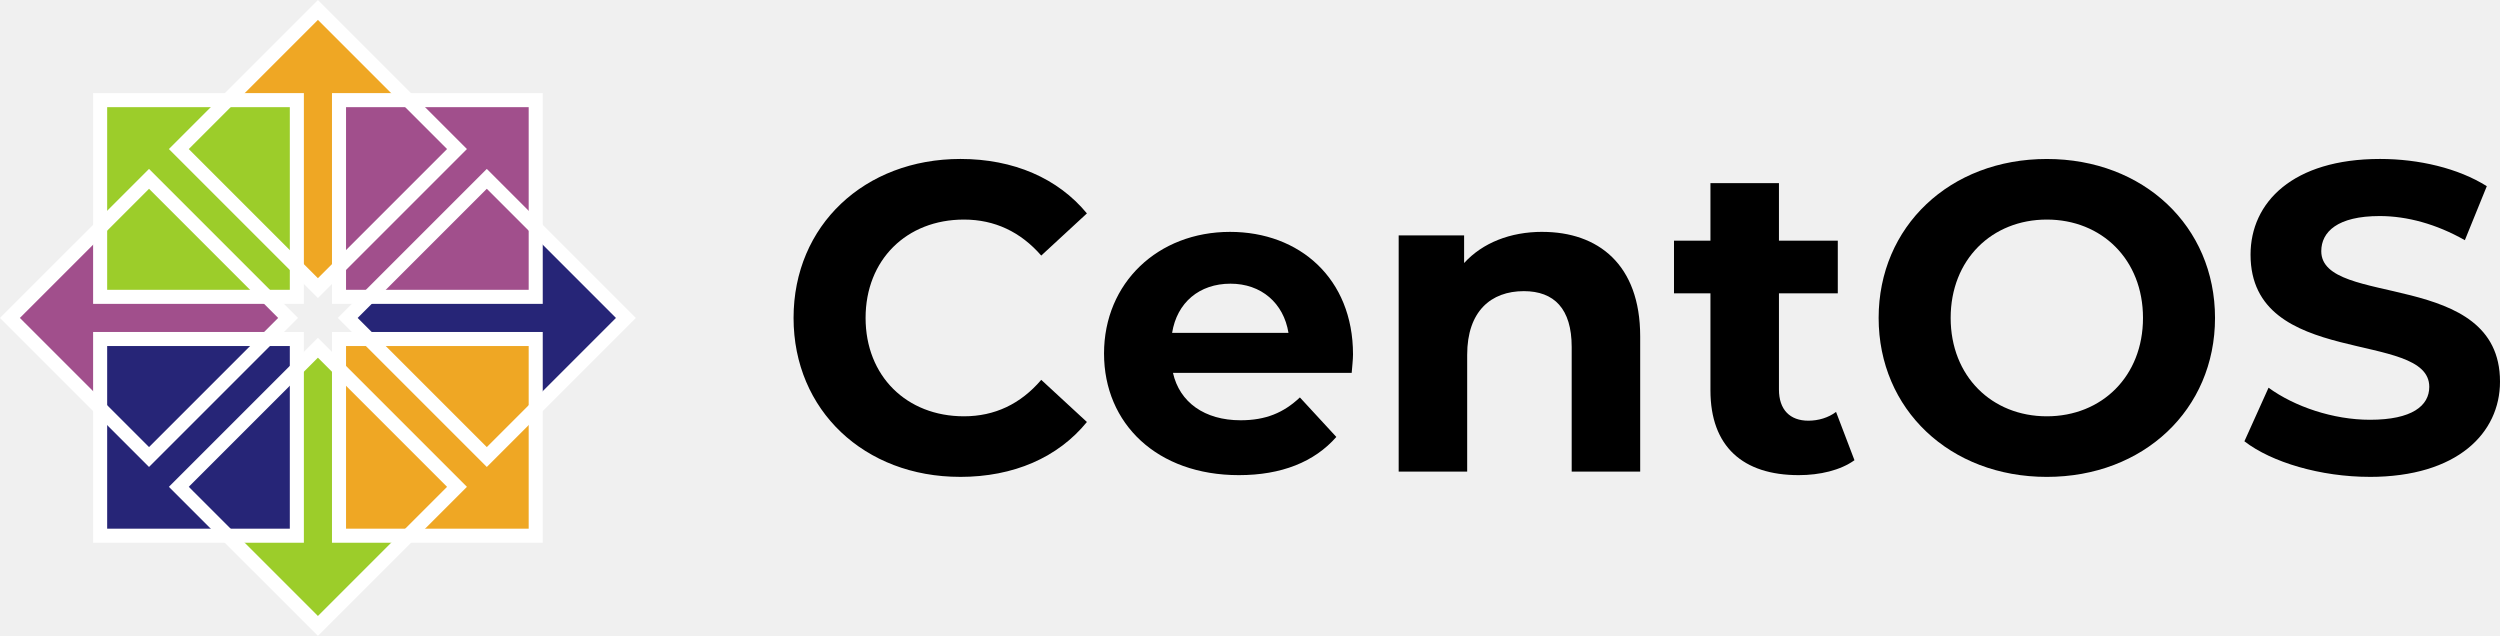
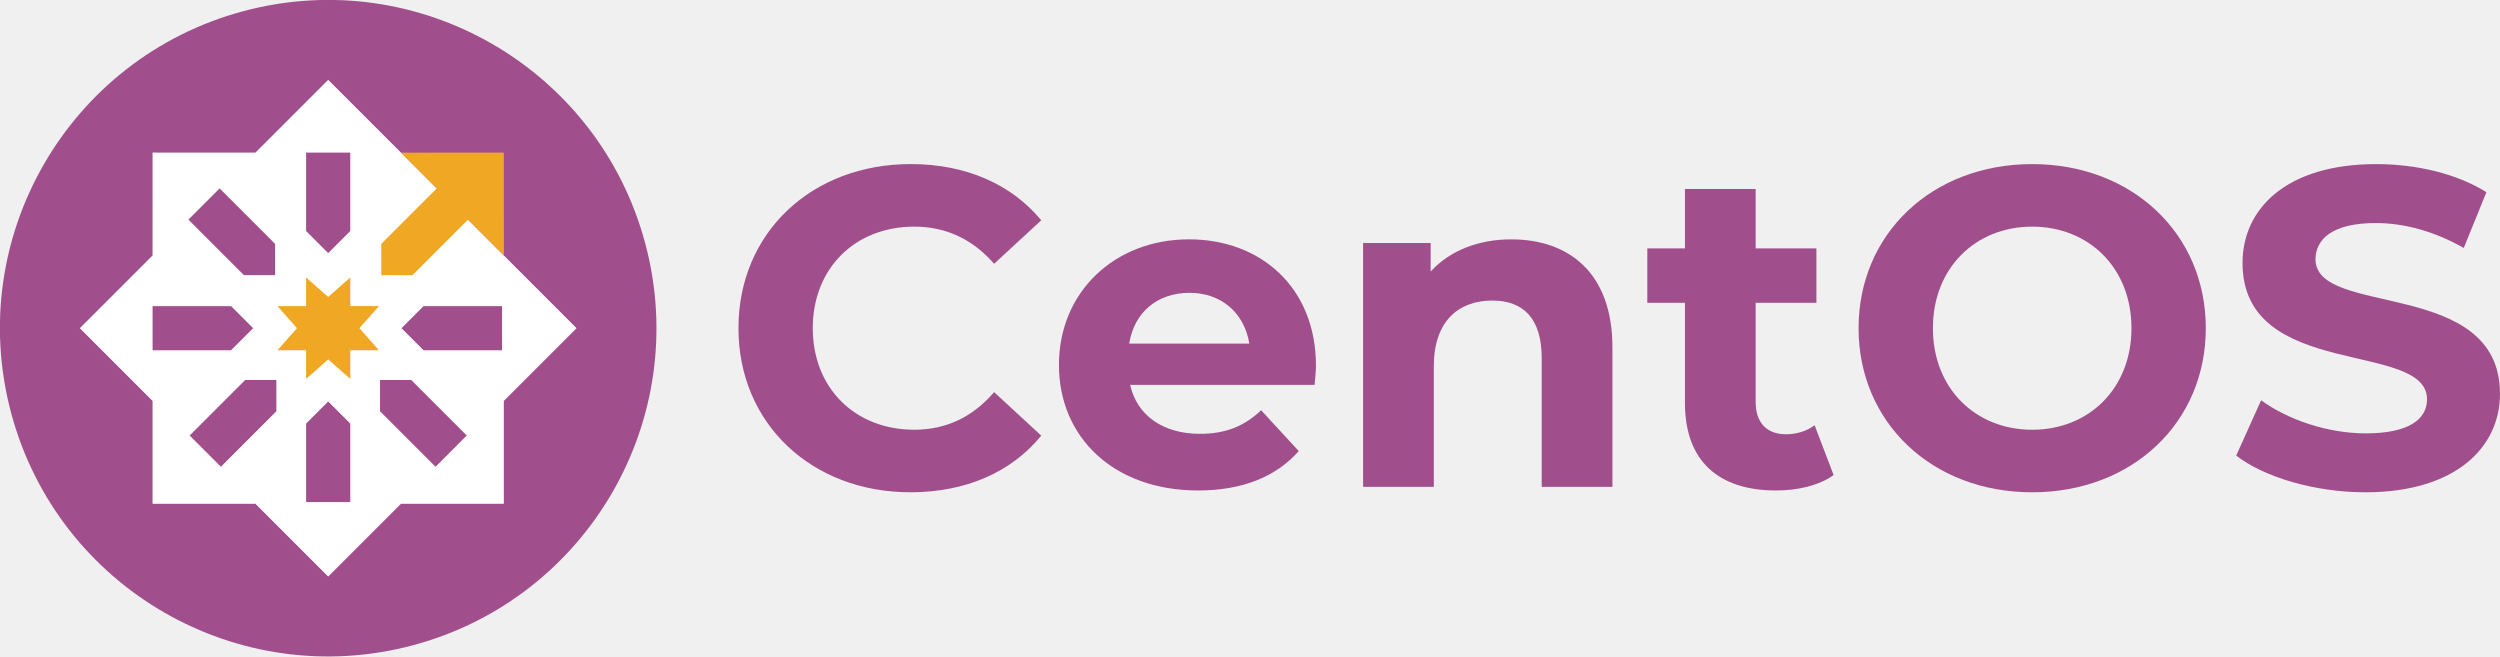
- <svg xmlns="http://www.w3.org/2000/svg" width="393.175" height="100" viewBox="0 0 104.027 26.458" version="1.1" id="svg5">
-   <defs id="defs2" />
-   <g id="g8087" transform="matrix(1.038846,0,0,1.038842,-5.436335,-6.419248)">
-     <path d="m 15.961,17.984 0.921,0.916 -0.921,0.916 H 9.477 v 3.052 L 5.522,18.9 9.477,14.999 v 2.985 z" id="path13654" style="display:inline;overflow:visible;visibility:visible;fill:#a14f8c;fill-opacity:1;fill-rule:evenodd;stroke:none;stroke-width:4.921;marker:none" />
-     <path d="m 18.897,16.907 -0.916,0.921 -0.916,-0.921 v -6.485 h -3.052 l 3.968,-3.955 3.901,3.955 h -2.985 z" id="path13656" style="display:inline;overflow:visible;visibility:visible;fill:#efa724;fill-opacity:1;fill-rule:evenodd;stroke:none;stroke-width:4.921;marker:none" />
-     <path d="m 19.974,19.844 -0.921,-0.916 0.921,-0.916 h 6.484 v -3.052 l 3.955,3.968 -3.955,3.901 v -2.985 z" id="path13658" style="display:inline;overflow:visible;visibility:visible;fill:#262577;fill-opacity:1;fill-rule:evenodd;stroke:none;stroke-width:4.921;marker:none" />
-     <path d="m 17.037,20.92 0.916,-0.921 0.916,0.921 v 6.484 h 3.052 l -3.968,3.955 -3.901,-3.955 h 2.985 z" id="path13660" style="display:inline;overflow:visible;visibility:visible;fill:#9ccd2a;fill-opacity:1;fill-rule:evenodd;stroke:none;stroke-width:4.921;marker:none" />
-     <path d="m 9.244,10.19 h 7.879 v 7.879 H 9.244 Z" id="path13662" style="fill:#9ccd2a;fill-opacity:1;stroke:#ffffff;stroke-width:0.563;stroke-linecap:butt;stroke-linejoin:miter;stroke-miterlimit:4;stroke-dashoffset:0;stroke-opacity:1" />
-     <path d="m 18.812,10.19 h 7.879 v 7.879 h -7.879 z" id="path13664" style="fill:#a14f8c;fill-opacity:1;stroke:#ffffff;stroke-width:0.563;stroke-linecap:butt;stroke-linejoin:miter;stroke-miterlimit:4;stroke-dashoffset:0;stroke-opacity:1" />
-     <path d="m 18.812,19.758 h 7.879 v 7.879 h -7.879 z" id="path13666" style="fill:#efa724;fill-opacity:1;stroke:#ffffff;stroke-width:0.563;stroke-linecap:butt;stroke-linejoin:miter;stroke-miterlimit:4;stroke-dashoffset:0;stroke-opacity:1" />
-     <path d="m 9.244,19.758 h 7.879 v 7.879 H 9.244 Z" id="path13668" style="fill:#262577;fill-opacity:1;stroke:#ffffff;stroke-width:0.563;stroke-linecap:butt;stroke-linejoin:miter;stroke-miterlimit:4;stroke-dashoffset:0;stroke-opacity:1" />
-     <path d="m 5.631,18.914 5.571,-5.571 5.571,5.571 -5.571,5.571 z" id="path13670" style="fill:none;stroke:#ffffff;stroke-width:0.563;stroke-linecap:butt;stroke-linejoin:miter;stroke-miterlimit:4;stroke-dashoffset:0;stroke-opacity:1" />
-     <path d="m 12.396,12.149 5.571,-5.571 5.571,5.571 -5.571,5.571 z" id="path13672" style="fill:none;stroke:#ffffff;stroke-width:0.563;stroke-linecap:butt;stroke-linejoin:miter;stroke-miterlimit:4;stroke-dasharray:none;stroke-dashoffset:0;stroke-opacity:1" />
-     <path d="m 19.161,18.914 5.571,-5.571 5.571,5.571 -5.571,5.571 z" id="path13674" style="fill:none;stroke:#ffffff;stroke-width:0.563;stroke-linecap:butt;stroke-linejoin:miter;stroke-miterlimit:4;stroke-dashoffset:0;stroke-opacity:1" />
-     <path d="m 12.396,25.679 5.571,-5.571 5.571,5.571 -5.571,5.571 z" id="path13676" style="fill:none;stroke:#ffffff;stroke-width:0.563;stroke-linecap:butt;stroke-linejoin:miter;stroke-miterlimit:4;stroke-dashoffset:0;stroke-opacity:1" />
+ <svg xmlns="http://www.w3.org/2000/svg" xmlns:xlink="http://www.w3.org/1999/xlink" width="609.392" height="160" viewBox="0 0 161.235 42.333" version="1.1" id="svg5">
+   <defs id="defs2">
+     <color-profile name="ThinkPad-E585" xlink:href="../../../../../../../../../../../../.local/share/icc/edid-a08b296dca3c3f699c0f4ec6cf0497ee.icc" id="color-profile1" />
+     <color-profile name="LG-HDR-WQHD" xlink:href="../../../../../../../../../../../../.local/share/icc/edid-05e78da98f2c5bf8e3de6f77531dbaea.icc" id="color-profile2" />
+     <marker style="overflow:visible" id="marker93588-0" refX="0" refY="0" orient="auto">
+       <path transform="matrix(-1.1,0,0,-1.1,-1.1,0)" d="M 8.719,4.034 -2.207,0.016 8.719,-4.002 c -1.745,2.372 -1.735,5.617 -6e-7,8.035 z" style="fill:context-stroke;fill-rule:evenodd;stroke-width:0.625;stroke-linejoin:round" id="path93348-4" />
+     </marker>
+   </defs>
+   <g aria-label="CentOS" id="text57015" style="font-weight:bold;font-size:29.967px;line-height:1.25;font-family:Montserrat;-inkscape-font-specification:'Montserrat Bold';fill:#a14f8c;fill-opacity:1;stroke-width:0.749" transform="matrix(0.9756097,0,0,0.9756097,-786.1147,-321.8168)">
+     <path d="m 865.941,362.406 c 3.656,0 6.683,-1.319 8.66,-3.746 l -3.117,-2.877 c -1.408,1.648 -3.176,2.487 -5.274,2.487 -3.926,0 -6.713,-2.757 -6.713,-6.713 0,-3.956 2.787,-6.713 6.713,-6.713 2.098,0 3.866,0.839 5.274,2.457 l 3.117,-2.877 c -1.978,-2.397 -5.004,-3.716 -8.63,-3.716 -6.533,0 -11.387,4.525 -11.387,10.848 0,6.323 4.855,10.848 11.357,10.848 z" id="path2097" />
+     <path d="m 892.761,354.045 c 0,-5.184 -3.656,-8.361 -8.391,-8.361 -4.915,0 -8.6,3.476 -8.6,8.301 0,4.795 3.626,8.301 9.2,8.301 2.907,0 5.154,-0.899 6.653,-2.607 l -2.487,-2.697 c -1.109,1.049 -2.337,1.558 -4.045,1.558 -2.457,0 -4.165,-1.229 -4.615,-3.236 h 12.196 c 0.03,-0.39 0.09,-0.899 0.09,-1.259 z m -8.361,-4.825 c 2.098,0 3.626,1.319 3.956,3.356 h -7.941 c 0.33,-2.068 1.858,-3.356 3.986,-3.356 z" id="path2099" />
+     <path d="m 905.676,345.685 c -2.188,0 -4.075,0.749 -5.334,2.128 v -1.888 h -4.465 v 16.122 h 4.675 v -7.971 c 0,-2.967 1.618,-4.345 3.866,-4.345 2.068,0 3.266,1.199 3.266,3.806 v 8.511 h 4.675 v -9.23 c 0,-4.915 -2.877,-7.132 -6.683,-7.132 z" id="path2101" />
+     <path d="m 925.724,357.971 c -0.509,0.39 -1.199,0.599 -1.888,0.599 -1.259,0 -2.008,-0.749 -2.008,-2.128 v -6.563 h 4.016 v -3.596 h -4.016 v -3.926 h -4.675 v 3.926 h -2.487 v 3.596 h 2.487 v 6.623 c 0,3.836 2.218,5.784 6.023,5.784 1.438,0 2.847,-0.33 3.806,-1.019 z" id="path2103" />
+     <path d="m 940.108,362.406 c 6.593,0 11.477,-4.585 11.477,-10.848 0,-6.263 -4.885,-10.848 -11.477,-10.848 -6.623,0 -11.477,4.615 -11.477,10.848 0,6.233 4.855,10.848 11.477,10.848 z m 0,-4.135 c -3.746,0 -6.563,-2.727 -6.563,-6.713 0,-3.986 2.817,-6.713 6.563,-6.713 3.746,0 6.563,2.727 6.563,6.713 0,3.986 -2.817,6.713 -6.563,6.713 z" id="path2105" />
+     <path d="m 962.133,362.406 c 5.993,0 8.9,-2.997 8.9,-6.503 0,-7.701 -12.196,-5.034 -12.196,-8.9 0,-1.319 1.109,-2.397 3.986,-2.397 1.858,0 3.866,0.539 5.814,1.648 l 1.498,-3.686 c -1.948,-1.229 -4.645,-1.858 -7.282,-1.858 -5.963,0 -8.84,2.967 -8.84,6.533 0,7.791 12.196,5.094 12.196,9.02 0,1.289 -1.169,2.248 -4.045,2.248 -2.517,0 -5.154,-0.899 -6.922,-2.188 l -1.648,3.656 c 1.858,1.438 5.214,2.427 8.54,2.427 z" id="path2107" />
  </g>
-   <g id="g8113" transform="matrix(1.038833,0,0,1.038833,-5.458658,-6.419054)">
-     <path d="m 43.708,25.281 c 2.146,0 3.922,-0.774 5.083,-2.199 L 46.962,21.394 c -0.827,0.967 -1.864,1.46 -3.096,1.46 -2.304,0 -3.94,-1.618 -3.94,-3.94 0,-2.322 1.636,-3.94 3.94,-3.94 1.231,0 2.269,0.492 3.096,1.442 l 1.829,-1.689 c -1.161,-1.407 -2.937,-2.181 -5.066,-2.181 -3.835,0 -6.684,2.656 -6.684,6.367 0,3.711 2.849,6.367 6.666,6.367 z" style="font-weight:bold;font-size:15.349px;line-height:1.25;font-family:Montserrat;-inkscape-font-specification:'Montserrat, Normal';fill:#000000;stroke-width:0.44" id="path3471" />
-     <path d="m 59.45,20.374 c 0,-3.043 -2.146,-4.907 -4.925,-4.907 -2.885,0 -5.048,2.04 -5.048,4.872 0,2.814 2.128,4.872 5.4,4.872 1.706,0 3.025,-0.528 3.905,-1.53 l -1.46,-1.583 c -0.651,0.616 -1.372,0.915 -2.375,0.915 -1.442,0 -2.445,-0.721 -2.709,-1.9 h 7.159 c 0.017,-0.229 0.053,-0.528 0.053,-0.739 z m -4.907,-2.832 c 1.231,0 2.128,0.774 2.322,1.97 h -4.661 c 0.194,-1.214 1.091,-1.97 2.339,-1.97 z" style="font-weight:bold;font-size:15.349px;line-height:1.25;font-family:Montserrat;-inkscape-font-specification:'Montserrat, Normal';fill:#000000;stroke-width:0.44" id="path3473" />
-     <path d="m 67.031,15.466 c -1.284,0 -2.392,0.44 -3.131,1.249 V 15.607 H 61.279 v 9.463 h 2.744 v -4.679 c 0,-1.741 0.95,-2.55 2.269,-2.55 1.214,0 1.917,0.704 1.917,2.234 v 4.995 h 2.744 v -5.417 c 0,-2.885 -1.689,-4.186 -3.922,-4.186 z" style="font-weight:bold;font-size:15.349px;line-height:1.25;font-family:Montserrat;-inkscape-font-specification:'Montserrat, Normal';fill:#000000;stroke-width:0.44" id="path3475" />
-     <path d="m 78.798,22.678 c -0.299,0.229 -0.704,0.352 -1.108,0.352 -0.739,0 -1.179,-0.44 -1.179,-1.249 v -3.852 h 2.357 V 15.818 h -2.357 v -2.304 h -2.744 v 2.304 h -1.46 v 2.111 h 1.46 v 3.887 c 0,2.251 1.302,3.395 3.535,3.395 0.844,0 1.671,-0.193 2.234,-0.598 z" style="font-weight:bold;font-size:15.349px;line-height:1.25;font-family:Montserrat;-inkscape-font-specification:'Montserrat, Normal';fill:#000000;stroke-width:0.44" id="path3477" />
-     <path d="m 87.241,25.281 c 3.87,0 6.737,-2.691 6.737,-6.367 0,-3.676 -2.867,-6.367 -6.737,-6.367 -3.887,0 -6.737,2.709 -6.737,6.367 0,3.659 2.849,6.367 6.737,6.367 z m 0,-2.427 c -2.199,0 -3.852,-1.601 -3.852,-3.94 0,-2.339 1.653,-3.94 3.852,-3.94 2.199,0 3.852,1.601 3.852,3.94 0,2.339 -1.653,3.94 -3.852,3.94 z" style="font-weight:bold;font-size:15.349px;line-height:1.25;font-family:Montserrat;-inkscape-font-specification:'Montserrat, Normal';fill:#000000;stroke-width:0.44" id="path3479" />
-     <path d="m 100.169,25.281 c 3.518,0 5.224,-1.759 5.224,-3.817 0,-4.52 -7.159,-2.955 -7.159,-5.224 0,-0.774 0.651,-1.407 2.339,-1.407 1.091,0 2.269,0.317 3.412,0.967 l 0.879,-2.163 c -1.143,-0.721 -2.726,-1.091 -4.274,-1.091 -3.5,0 -5.189,1.741 -5.189,3.834 0,4.573 7.159,2.99 7.159,5.294 0,0.756 -0.686,1.319 -2.375,1.319 -1.478,0 -3.025,-0.528 -4.063,-1.284 l -0.967,2.146 c 1.09,0.844 3.061,1.425 5.013,1.425 z" style="font-weight:bold;font-size:15.349px;line-height:1.25;font-family:Montserrat;-inkscape-font-specification:'Montserrat, Normal';fill:#000000;stroke-width:0.44" id="path3481" />
+   <g id="g902" transform="matrix(1.052909,0,0,1.052887,-387.4921,265.985)">
+     <ellipse style="fill:#a14f8c;fill-opacity:1;stroke:none;stroke-width:1.323;stroke-linecap:round;stroke-miterlimit:4;stroke-dasharray:none;stroke-opacity:1;paint-order:fill markers stroke;stop-color:#000000" id="ellipse894" cx="435.079" cy="-124.144" rx="20.103" ry="20.103" transform="rotate(-15)" />
+     <g id="g907" transform="matrix(1.15,0,0,1.15,-53.77228,39.32457)">
+       <path id="path896" style="fill:#ffffff;fill-opacity:1;stroke-width:7.937;stroke-linecap:round;paint-order:fill markers stroke;stop-color:#000000" d="m 384.257,-249.617 -3.875,3.875 -5.479,-4.5e-4 -4.5e-4,5.48 -3.875,3.875 3.875,3.875 2e-4,5.48 5.479,-2e-4 3.875,3.875 3.875,-3.875 5.48,-2.5e-4 -2.5e-4,-5.479 3.875,-3.875 -3.875,-3.875 -5.479,-5.479 z m 1.176,3.875 v 4.18 l -1.176,1.176 -1.176,-1.176 v -4.18 z m -6.959,1.908 2.956,2.956 4.4e-4,1.663 -1.664,4.5e-4 -2.956,-2.956 z m -3.571,6.27 h 4.18 l 1.176,1.176 -1.176,1.176 h -4.18 z m 14.434,0 h 4.18 v 2.352 h -4.18 l -1.176,-1.176 z m -9.503,3.937 1.663,1e-5 v 1.663 l -2.956,2.956 -1.663,-1.663 z m 7.184,-2.3e-4 1.663,2.4e-4 2.956,2.956 -1.663,1.663 -2.956,-2.956 z m -2.761,1.144 1.176,1.176 v 4.18 h -2.352 v -4.18 z" />
+       <path id="path898" style="fill:#efa724;fill-opacity:1;stroke-width:8.592;stroke-linecap:round;paint-order:fill markers stroke;stop-color:#000000" d="m 385.433,-239.09 -1.176,1.039 -1.176,-1.04 v 1.527 h -1.526 l 1.039,1.176 -1.04,1.176 h 1.527 v 1.526 l 1.176,-1.039 1.176,1.039 v -1.527 h 1.526 l -1.039,-1.176 1.04,-1.176 h -1.527 z" />
+       <path id="path900" style="fill:#efa724;fill-opacity:1;stroke-width:6.142;stroke-linecap:round;paint-order:fill markers stroke;stop-color:#000000" d="m 388.135,-245.738 1.905,1.905 -2.956,2.956 7e-5,1.663 1.663,5e-5 2.956,-2.956 1.912,1.912 -0.003,-5.483 z" />
+     </g>
  </g>
</svg>
